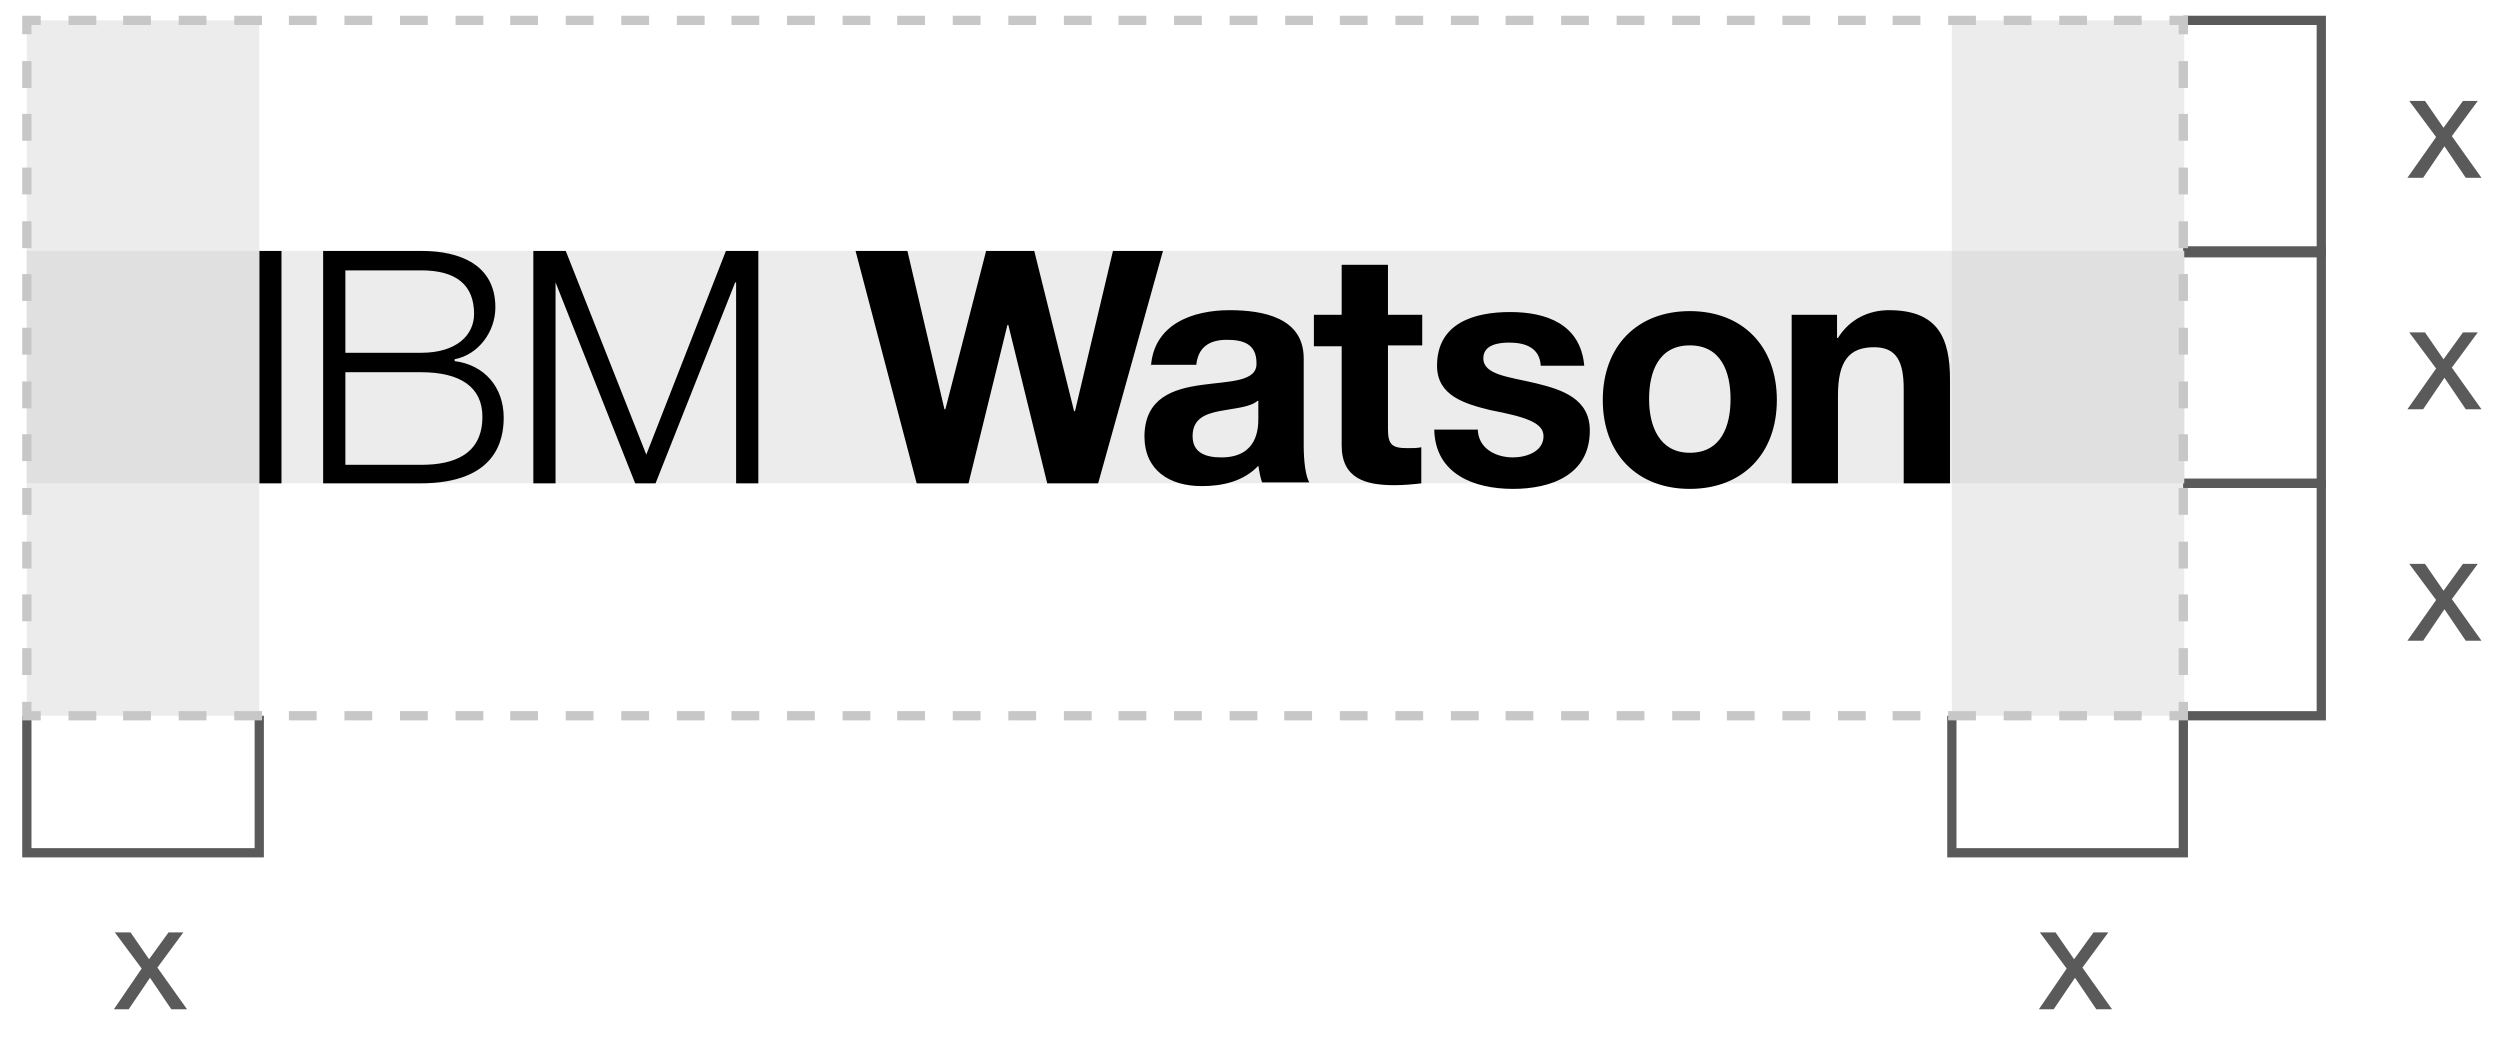
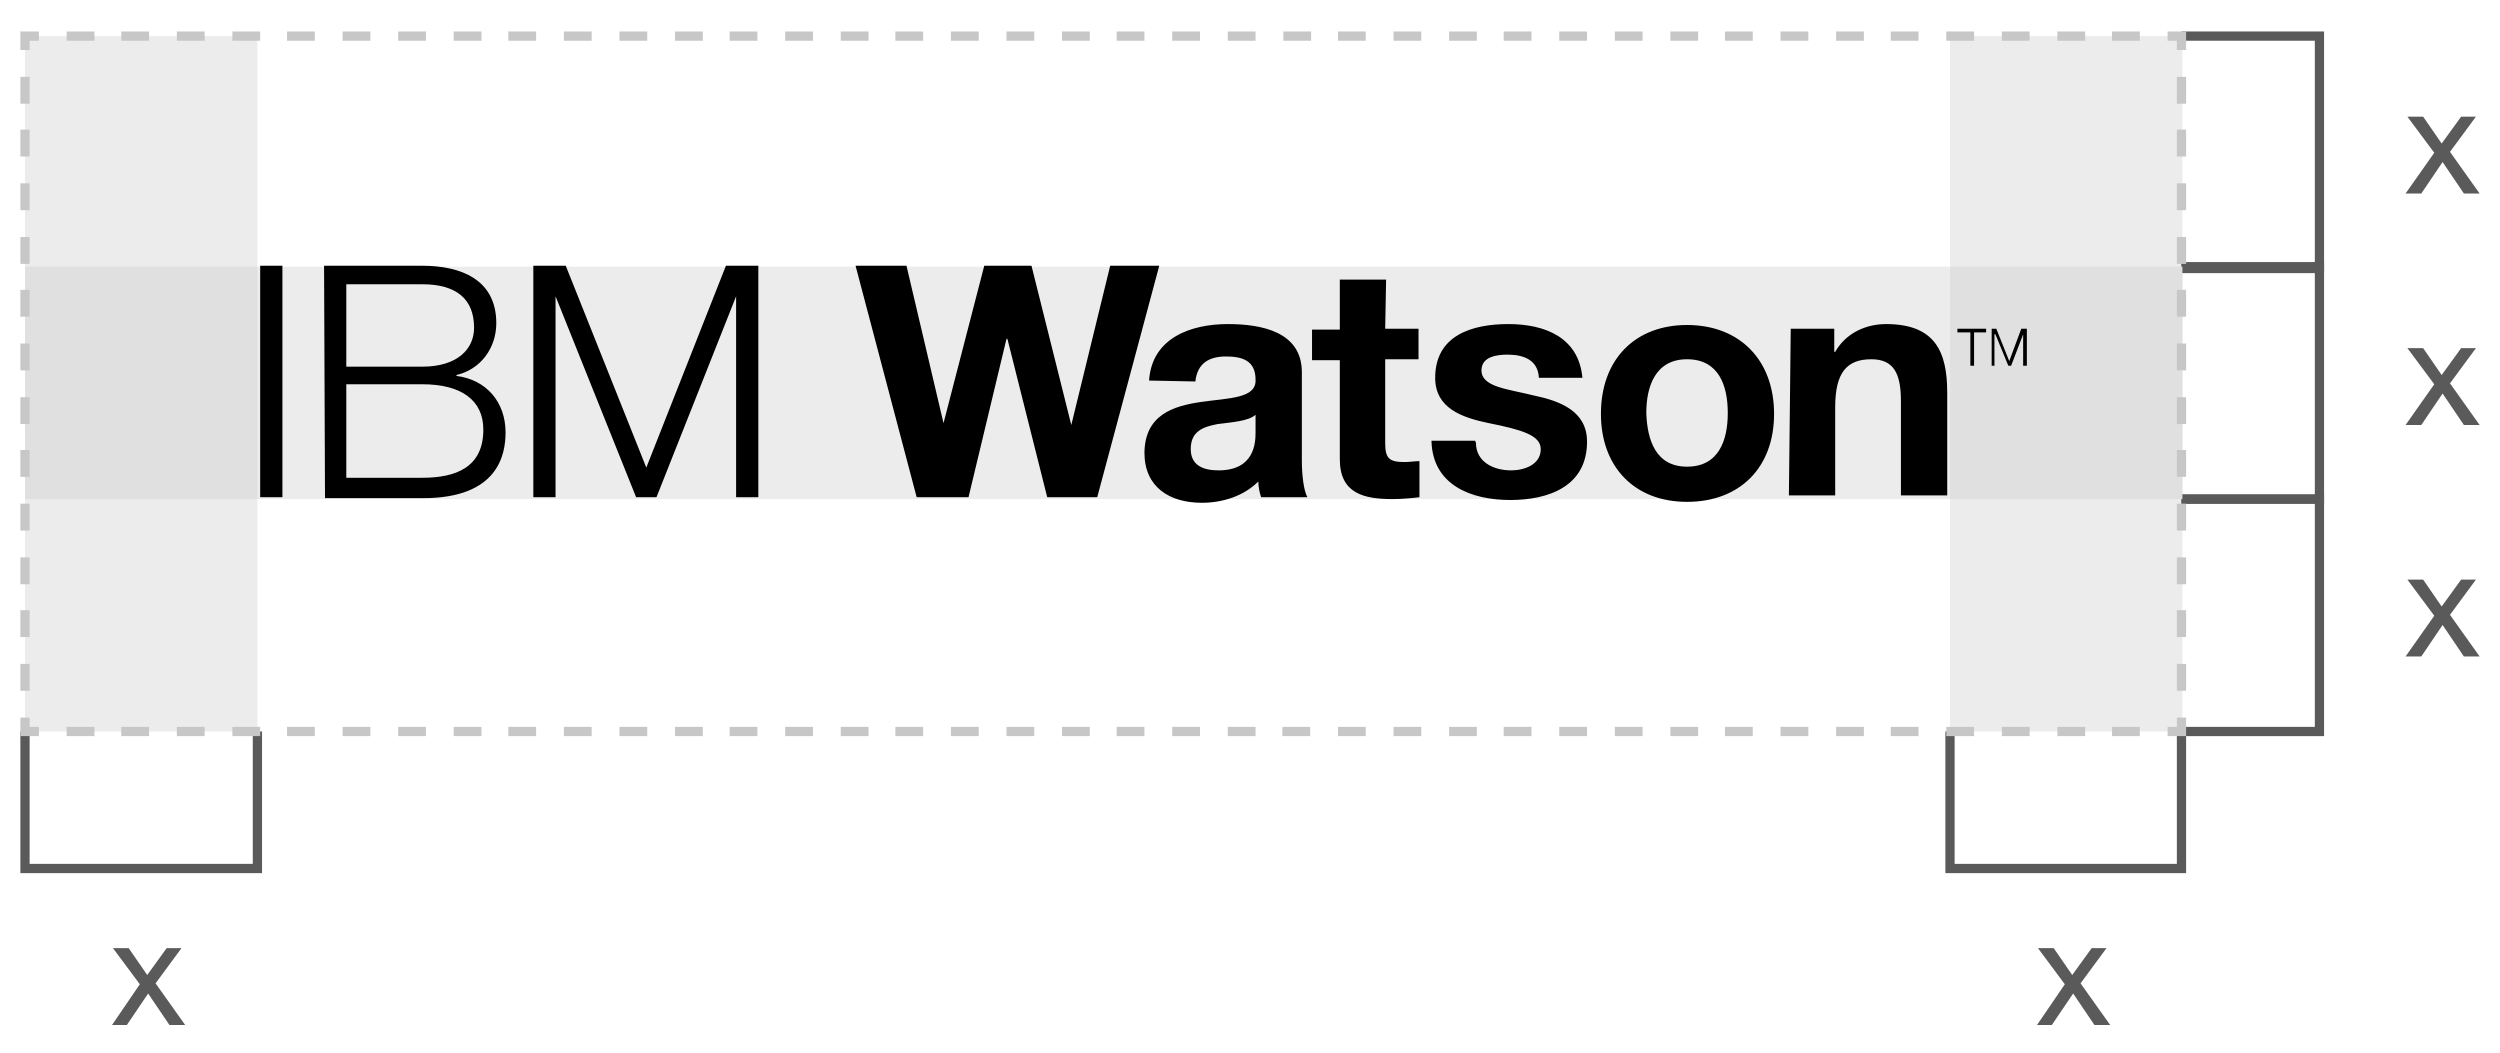
<svg xmlns="http://www.w3.org/2000/svg" width="270" height="113.7" viewBox="-376 328.3 270 113.7">
-   <path fill="#ECECEC" d="M-373.1 330.5h25.1v75.1h-25.1zM-165.2 330.5h25.1v75.1h-25.1z" />
-   <path fill="#5A5A5A" d="M-124.8 381h-15.4v-1h14.4v-24.1h-14.4v-1h15.4M-112.9 368.1l-2.9-3.9h1.7l2 2.9 2.1-2.9h1.6l-2.8 3.8 3.2 4.5h-1.7l-2.3-3.4-2.3 3.4h-1.7l3.1-4.4z" />
-   <path fill="#5A5A5A" d="M-124.8 356.1h-15.4v-1h14.4V331h-14.4v-1h15.4M-112.9 343.1l-2.9-3.9h1.7l2 2.9 2.1-2.9h1.6l-2.8 3.8 3.2 4.5h-1.7l-2.3-3.4-2.3 3.4h-1.7l3.1-4.4zM-124.8 406.1h-15.4v-1h14.4V381h-14.4v-1h15.4M-112.9 393.1l-2.9-3.9h1.7l2 2.9 2.1-2.9h1.6l-2.8 3.8 3.2 4.5h-1.7l-2.3-3.4-2.3 3.4h-1.7l3.1-4.4z" />
-   <path fill="#5A5A5A" d="M-139.7 420.9h-26v-15.3h1v14.3h24v-14.3h1M-152.8 432.9l-2.9-3.9h1.7l2 2.9 2.1-2.9h1.6l-2.8 3.8 3.2 4.5h-1.7l-2.3-3.4-2.3 3.4h-1.6l3-4.4zM-347.5 420.9h-26.1v-15.3h1v14.3h24.1v-14.3h1M-360.7 432.9l-2.9-3.9h1.7l2 2.9 2.1-2.9h1.6l-2.8 3.8 3.2 4.5h-1.7l-2.3-3.4-2.3 3.4h-1.6l3-4.4z" />
-   <path fill="#ECECEC" d="M-373.1 355.4h232.9v25.1h-232.9z" />
-   <path d="M-348 355.4h2.4v25.1h-2.4v-25.1zM-341.1 355.4h10.6c4.2 0 8 1.5 8 6.1 0 2.6-1.8 5.1-4.4 5.6v.2c3.2.4 5.3 2.8 5.3 6.1 0 2.4-.8 7.1-9 7.1h-10.5v-25.1zm2.4 11h8.2c3.8 0 5.7-1.9 5.7-4.2 0-3.1-1.9-4.7-5.7-4.7h-8.2v8.9zm0 12.1h8.2c3.5 0 6.6-1.1 6.6-5.2 0-3.2-2.4-4.8-6.6-4.8h-8.2v10zM-318.4 355.4h3.5l8.7 22 8.6-22h3.5v25.1h-2.4v-21.7h-.1l-8.6 21.7h-2.2l-8.6-21.7v21.7h-2.4v-25.1zM-257.4 380.5h-5.5l-4.2-17.1h-.1l-4.2 17.1h-5.6l-6.6-25.1h5.6l4 17.1h.1l4.4-17.1h5.2l4.3 17.3h.1l4.1-17.3h5.4l-7 25.1zM-251.7 367.9c.3-4.6 4.5-6.1 8.5-6.1 3.6 0 8 .8 8 5.2v9.4c0 1.7.2 3.3.6 4h-5.1c-.2-.6-.3-1.2-.4-1.8-1.6 1.7-3.9 2.2-6.1 2.2-3.5 0-6.2-1.7-6.2-5.4.1-8.3 12.3-3.8 12.1-7.9 0-2.1-1.5-2.5-3.2-2.5-1.9 0-3.1.8-3.3 2.7h-4.9v.2zm11.5 3.7c-.8.7-2.6.8-4.1 1.1-1.5.3-2.9.8-2.9 2.7 0 1.8 1.4 2.3 3.1 2.3 3.9 0 4-3.1 4-4.2v-1.9h-.1zM-226.1 362.3h3.7v3.3h-3.7v9c0 1.7.4 2.1 2.1 2.1.6 0 1.1 0 1.5-.1v3.9c-.8.1-1.9.2-2.9.2-3.1 0-5.7-.7-5.7-4.3v-10.7h-3v-3.4h3v-5.4h5v5.4zM-216.4 374.6c0 2.1 1.9 3.1 3.8 3.1 1.4 0 3.3-.6 3.3-2.3 0-1.5-2.1-2.1-5.7-2.8-2.9-.7-5.8-1.6-5.8-4.8 0-4.6 4-5.8 7.9-5.8s7.6 1.3 8 5.8h-4.7c-.1-1.9-1.6-2.5-3.4-2.5-1.1 0-2.8.2-2.8 1.7 0 1.8 2.8 2 5.7 2.7 2.9.7 5.8 1.7 5.8 5.1 0 4.8-4.2 6.3-8.3 6.3-4.2 0-8.4-1.6-8.5-6.4h4.7v-.1zM-193.5 361.9c5.7 0 9.4 3.8 9.4 9.6s-3.7 9.6-9.4 9.6-9.4-3.8-9.4-9.6 3.7-9.6 9.4-9.6zm0 15.3c3.4 0 4.4-2.9 4.4-5.8s-1-5.8-4.4-5.8-4.4 2.9-4.4 5.8 1.1 5.8 4.4 5.8zM-182.3 362.3h4.7v2.5h.1c1.3-2.1 3.4-3 5.5-3 5.3 0 6.6 3 6.6 7.5v11.2h-5v-10.2c0-3-.8-4.5-3.2-4.5-2.7 0-3.9 1.5-3.9 5.2v9.5h-5v-18.2h.2z" />
-   <path fill="#E0E0E0" d="M-373.1 355.4h25.1v25.1h-25.1zM-165.2 355.4h25.1v25.1h-25.1z" />
-   <g>
-     <path fill="#C7C7C7" d="M-139.7 406.1h-2v-1h1v-1h1M-144.7 406.1h-3v-1h3v1zm-5.9 0h-3v-1h3v1zm-6 0h-3v-1h3v1zm-6 0h-3v-1h3v1zm-6 0h-3v-1h3v1zm-5.9 0h-3v-1h3v1zm-6 0h-3v-1h3v1zm-6 0h-3v-1h3v1zm-5.9 0h-3v-1h3v1zm-6 0h-3v-1h3v1zm-6 0h-3v-1h3v1zm-6 0h-3v-1h3v1zm-5.9 0h-3v-1h3v1zm-6 0h-3v-1h3v1zm-6 0h-3v-1h3v1zm-6 0h-3v-1h3v1zm-5.9 0h-3v-1h3v1zm-6 0h-3v-1h3v1zm-6 0h-3v-1h3v1zm-5.9 0h-3v-1h3v1zm-6 0h-3v-1h3v1zm-6 0h-3v-1h3v1zm-6 0h-3v-1h3v1zm-5.9 0h-3v-1h3v1zm-6 0h-3v-1h3v1zm-6 0h-3v-1h3v1zm-5.9 0h-3v-1h3v1zm-6 0h-3v-1h3v1zm-6 0h-3v-1h3v1zm-6 0h-3v-1h3v1zm-5.9 0h-3v-1h3v1zm-6 0h-3v-1h3v1zm-6 0h-3v-1h3v1zm-6 0h-3v-1h3v1zm-5.9 0h-3v-1h3v1zm-6 0h-3v-1h3v1zm-6 0h-3v-1h3v1zm-5.9 0h-3v-1h3v1zM-371.6 406.1h-2v-2h1v1h1M-372.6 401.2h-1v-2.9h1v2.9zm0-5.8h-1v-2.9h1v2.9zm0-5.7h-1v-2.9h1v2.9zm0-5.8h-1V381h1v2.9zm0-5.8h-1v-2.9h1v2.9zm0-5.7h-1v-2.9h1v2.9zm0-5.8h-1v-2.9h1v2.9zm0-5.8h-1v-2.9h1v2.9zm0-5.7h-1v-2.9h1v2.9zm0-5.8h-1v-2.9h1v2.9zm0-5.8h-1v-2.9h1v2.9zm0-5.7h-1v-2.9h1v2.9zM-372.6 332h-1v-2h2v1h-1M-144.7 331h-3v-1h3v1zm-5.9 0h-3v-1h3v1zm-6 0h-3v-1h3v1zm-6 0h-3v-1h3v1zm-6 0h-3v-1h3v1zm-5.9 0h-3v-1h3v1zm-6 0h-3v-1h3v1zm-6 0h-3v-1h3v1zm-5.9 0h-3v-1h3v1zm-6 0h-3v-1h3v1zm-6 0h-3v-1h3v1zm-6 0h-3v-1h3v1zm-5.9 0h-3v-1h3v1zm-6 0h-3v-1h3v1zm-6 0h-3v-1h3v1zm-5.9 0h-3v-1h3v1zm-6 0h-3v-1h3v1zm-6 0h-3v-1h3v1zm-6 0h-3v-1h3v1zm-5.9 0h-3v-1h3v1zm-6 0h-3v-1h3v1zm-6 0h-3v-1h3v1zm-6 0h-3v-1h3v1zm-5.9 0h-3v-1h3v1zm-6 0h-3v-1h3v1zm-6 0h-3v-1h3v1zm-5.9 0h-3v-1h3v1zm-6 0h-3v-1h3v1zm-6 0h-3v-1h3v1zm-6 0h-3v-1h3v1zm-5.9 0h-3v-1h3v1zm-6 0h-3v-1h3v1zm-6 0h-3v-1h3v1zm-6 0h-3v-1h3v1zm-5.9 0h-3v-1h3v1zm-6 0h-3v-1h3v1zm-6 0h-3v-1h3v1zm-5.9 0h-3v-1h3v1zM-139.7 332h-1v-1h-1v-1h2M-139.7 401.2h-1v-2.9h1v2.9zm0-5.8h-1v-2.9h1v2.9zm0-5.7h-1v-2.9h1v2.9zm0-5.8h-1V381h1v2.9zm0-5.8h-1v-2.9h1v2.9zm0-5.7h-1v-2.9h1v2.9zm0-5.8h-1v-2.9h1v2.9zm0-5.8h-1v-2.9h1v2.9zm0-5.7h-1v-2.9h1v2.9zm0-5.8h-1v-2.9h1v2.9zm0-5.8h-1v-2.9h1v2.9zm0-5.7h-1v-2.9h1v2.9z" />
-   </g>
+   <path fill="#ECECEC" d="M-373.3 332.2h25.1v75.1h-25.1v-75.1zm207.9 0h25.1v75.1h-25.1v-75.1z" />
+   <path fill="#5A5A5A" d="M-125 382.7h-15.4v-1h14.4v-24.1h-14.4v-1h15.4m11.9 13.2l-2.9-3.9h1.7l2 2.9 2.1-2.9h1.6l-2.8 3.8 3.2 4.5h-1.7l-2.3-3.4-2.3 3.4h-1.7l3.1-4.4z" />
+   <path fill="#5A5A5A" d="M-125 357.8h-15.4v-1h14.4v-24.1h-14.4v-1h15.4m11.9 13.1l-2.9-3.9h1.7l2 2.9 2.1-2.9h1.6l-2.8 3.8 3.2 4.5h-1.7l-2.3-3.4-2.3 3.4h-1.7l3.1-4.4zm-11.9 63h-15.4v-1h14.4v-24.1h-14.4v-1h15.4m11.9 13.1l-2.9-3.9h1.7l2 2.9 2.1-2.9h1.6l-2.8 3.8 3.2 4.5h-1.7l-2.3-3.4-2.3 3.4h-1.7l3.1-4.4z" />
+   <path fill="#5A5A5A" d="M-139.9 422.6h-26v-15.3h1v14.3h24v-14.3h1m-13.1 27.3l-2.9-3.9h1.7l2 2.9 2.1-2.9h1.6l-2.8 3.8 3.2 4.5h-1.7l-2.3-3.4-2.3 3.4h-1.6l3-4.4zm-194.7-12h-26.1v-15.3h1v14.3h24.1v-14.3h1m-13.2 27.3l-2.9-3.9h1.7l2 2.9 2.1-2.9h1.6l-2.8 3.8 3.2 4.5h-1.7l-2.3-3.4-2.3 3.4h-1.6l3-4.4z" />
+   <path fill="#ECECEC" d="M-373.3 357.1h232.9v25.1h-232.9v-25.1z" />
+   <path fill="#E0E0E0" d="M-373.3 357.1h25.1v25.1h-25.1v-25.1zm207.9 0h25.1v25.1h-25.1v-25.1z" />
+   <path fill="#C7C7C7" d="M-139.9 407.8h-2v-1h1v-1h1m-5 2h-3v-1h3v1zm-5.9 0h-3v-1h3v1zm-6 0h-3v-1h3v1zm-6 0h-3v-1h3v1zm-6 0h-3v-1h3v1zm-5.9 0h-3v-1h3v1zm-6 0h-3v-1h3v1zm-6 0h-3v-1h3v1zm-5.9 0h-3v-1h3v1zm-6 0h-3v-1h3v1zm-6 0h-3v-1h3v1zm-6 0h-3v-1h3v1zm-5.9 0h-3v-1h3v1zm-6 0h-3v-1h3v1zm-6 0h-3v-1h3v1zm-6 0h-3v-1h3v1zm-5.9 0h-3v-1h3v1zm-6 0h-3v-1h3v1zm-6 0h-3v-1h3v1zm-5.9 0h-3v-1h3v1zm-6 0h-3v-1h3v1zm-6 0h-3v-1h3v1zm-6 0h-3v-1h3v1zm-5.9 0h-3v-1h3v1zm-6 0h-3v-1h3v1zm-6 0h-3v-1h3v1zm-5.9 0h-3v-1h3v1zm-6 0h-3v-1h3v1zm-6 0h-3v-1h3v1zm-6 0h-3v-1h3v1zm-5.9 0h-3v-1h3v1zm-6 0h-3v-1h3v1zm-6 0h-3v-1h3v1zm-6 0h-3v-1h3v1zm-5.9 0h-3v-1h3v1zm-6 0h-3v-1h3v1zm-6 0h-3v-1h3v1zm-5.9 0h-3v-1h3v1zm-6 0h-2v-2h1v1h1m-1-3.9h-1V400h1v2.9zm0-5.8h-1v-2.9h1v2.9zm0-5.7h-1v-2.9h1v2.9zm0-5.8h-1v-2.9h1v2.9zm0-5.8h-1v-2.9h1v2.9zm0-5.7h-1v-2.9h1v2.9zm0-5.8h-1v-2.9h1v2.9zm0-5.8h-1v-2.9h1v2.9zm0-5.7h-1v-2.9h1v2.9zm0-5.8h-1v-2.9h1v2.9zm0-5.8h-1v-2.9h1v2.9zm0-5.7h-1v-2.9h1v2.9zm0-5.8h-1v-2h2v1h-1m227.9 0h-3v-1h3v1zm-5.9 0h-3v-1h3v1zm-6 0h-3v-1h3v1zm-6 0h-3v-1h3v1zm-6 0h-3v-1h3v1zm-5.9 0h-3v-1h3v1zm-6 0h-3v-1h3v1zm-6 0h-3v-1h3v1zm-5.9 0h-3v-1h3v1zm-6 0h-3v-1h3v1zm-6 0h-3v-1h3v1zm-6 0h-3v-1h3v1zm-5.9 0h-3v-1h3v1zm-6 0h-3v-1h3v1zm-6 0h-3v-1h3v1zm-5.9 0h-3v-1h3v1zm-6 0h-3v-1h3v1zm-6 0h-3v-1h3v1zm-6 0h-3v-1h3v1zm-5.9 0h-3v-1h3v1zm-6 0h-3v-1h3v1zm-6 0h-3v-1h3v1zm-6 0h-3v-1h3v1zm-5.9 0h-3v-1h3v1zm-6 0h-3v-1h3v1zm-6 0h-3v-1h3v1zm-5.9 0h-3v-1h3v1zm-6 0h-3v-1h3v1zm-6 0h-3v-1h3v1zm-6 0h-3v-1h3v1zm-5.9 0h-3v-1h3v1zm-6 0h-3v-1h3v1zm-6 0h-3v-1h3v1zm-6 0h-3v-1h3v1zm-5.9 0h-3v-1h3v1zm-6 0h-3v-1h3v1zm-6 0h-3v-1h3v1zm-5.9 0h-3v-1h3v1zm225.9 1h-1v-1h-1v-1h2m0 71.2h-1V400h1v2.9zm0-5.8h-1v-2.9h1v2.9zm0-5.7h-1v-2.9h1v2.9zm0-5.8h-1v-2.9h1v2.9zm0-5.8h-1v-2.9h1v2.9zm0-5.7h-1v-2.9h1v2.9zm0-5.8h-1v-2.9h1v2.9zm0-5.8h-1v-2.9h1v2.9zm0-5.7h-1v-2.9h1v2.9zm0-5.8h-1v-2.9h1v2.9zm0-5.8h-1v-2.9h1v2.9zm0-5.7h-1v-2.9h1v2.9z" />
+   <path d="M-182.6 363.8h4.7v2.5h.1c1.2-2.1 3.4-3 5.5-3 5.3 0 6.6 3 6.6 7.4v11.1h-5v-10.2c0-3-.8-4.5-3.2-4.5-2.7 0-3.9 1.5-3.9 5.2v9.5h-5l.2-18m18 0h3.1v.4h-1.3v3.6h-.4v-3.6h-1.4v-.4m3.7 0h.5l1.4 3.5 1.3-3.5h.6v4h-.4v-3.4l-1.3 3.4h-.3l-1.4-3.4h-.1v3.4h-.3v-4m-96.6 18.2h-5.4l-4.3-17.1h-.1l-4.1 17.1h-5.6l-6.6-25h5.5l4 17 4.4-17h5.1l4.3 17.2 4.2-17.2h5.3l-6.7 25m5.6-12.6c.3-4.6 4.5-6.1 8.5-6.1 3.6 0 8 .8 8 5.2v9.5c0 1.6.2 3.3.6 4h-5c-.2-.6-.3-1.2-.3-1.7-1.6 1.6-3.9 2.3-6.1 2.3-3.5 0-6.2-1.7-6.2-5.4.1-8.2 12.2-3.8 12-7.9 0-2.1-1.5-2.5-3.2-2.5-1.9 0-3.1.8-3.3 2.7l-5-.1m11.5 3.7c-.8.7-2.6.8-4.1 1-1.6.3-2.9.8-2.9 2.7 0 1.8 1.4 2.3 3 2.3 3.9 0 4-3 4-4.1v-1.9zm14-9.3h3.6v3.3h-3.6v9c0 1.7.4 2.1 2.1 2.1.6 0 1.1-.1 1.6-.1v3.9c-.8.1-1.9.2-2.9.2-3.1 0-5.7-.6-5.7-4.3v-10.7h-3v-3.3h3v-5.4h5l-.1 5.3m9.8 12.3c0 2.1 1.9 3 3.8 3 1.4 0 3.2-.6 3.2-2.3 0-1.5-2.1-2.1-5.6-2.8-2.9-.6-5.8-1.6-5.8-4.9 0-4.6 4-5.8 7.9-5.8 3.9 0 7.6 1.4 8 5.8h-4.7c-.1-1.9-1.6-2.5-3.4-2.5-1.1 0-2.8.2-2.8 1.7 0 1.8 2.8 2 5.6 2.7 2.9.6 5.8 1.7 5.8 5 0 4.8-4.1 6.3-8.3 6.3-4.2 0-8.4-1.6-8.5-6.4h4.7m22.9-12.5c5.7 0 9.4 3.8 9.4 9.6s-3.7 9.5-9.4 9.5-9.3-3.8-9.3-9.5c0-5.9 3.7-9.6 9.3-9.6m0 15.3c3.4 0 4.4-2.8 4.4-5.8s-1-5.8-4.4-5.8-4.4 2.9-4.4 5.8c.1 2.9 1 5.8 4.4 5.8zM-347.9 357h2.4v25h-2.4zm6.9 0h10.6c4.2 0 8 1.5 8 6.2 0 2.7-1.7 5-4.3 5.6v.1c3.2.4 5.3 2.8 5.3 6.1 0 2.4-.8 7.1-8.9 7.1h-10.6l-.1-25.1m2.4 10.9h8.2c3.8 0 5.6-1.9 5.6-4.2 0-3.1-1.9-4.7-5.6-4.7h-8.2v8.9zm0 12h8.2c3.6 0 6.6-1.1 6.6-5.2 0-3.2-2.4-4.9-6.6-4.9h-8.2v10.1zm20.2-22.9h3.5l8.7 21.8 8.6-21.8h3.5v25h-2.4v-21.7l-8.6 21.7h-2.2l-8.7-21.7V382h-2.4v-25" />
</svg>
